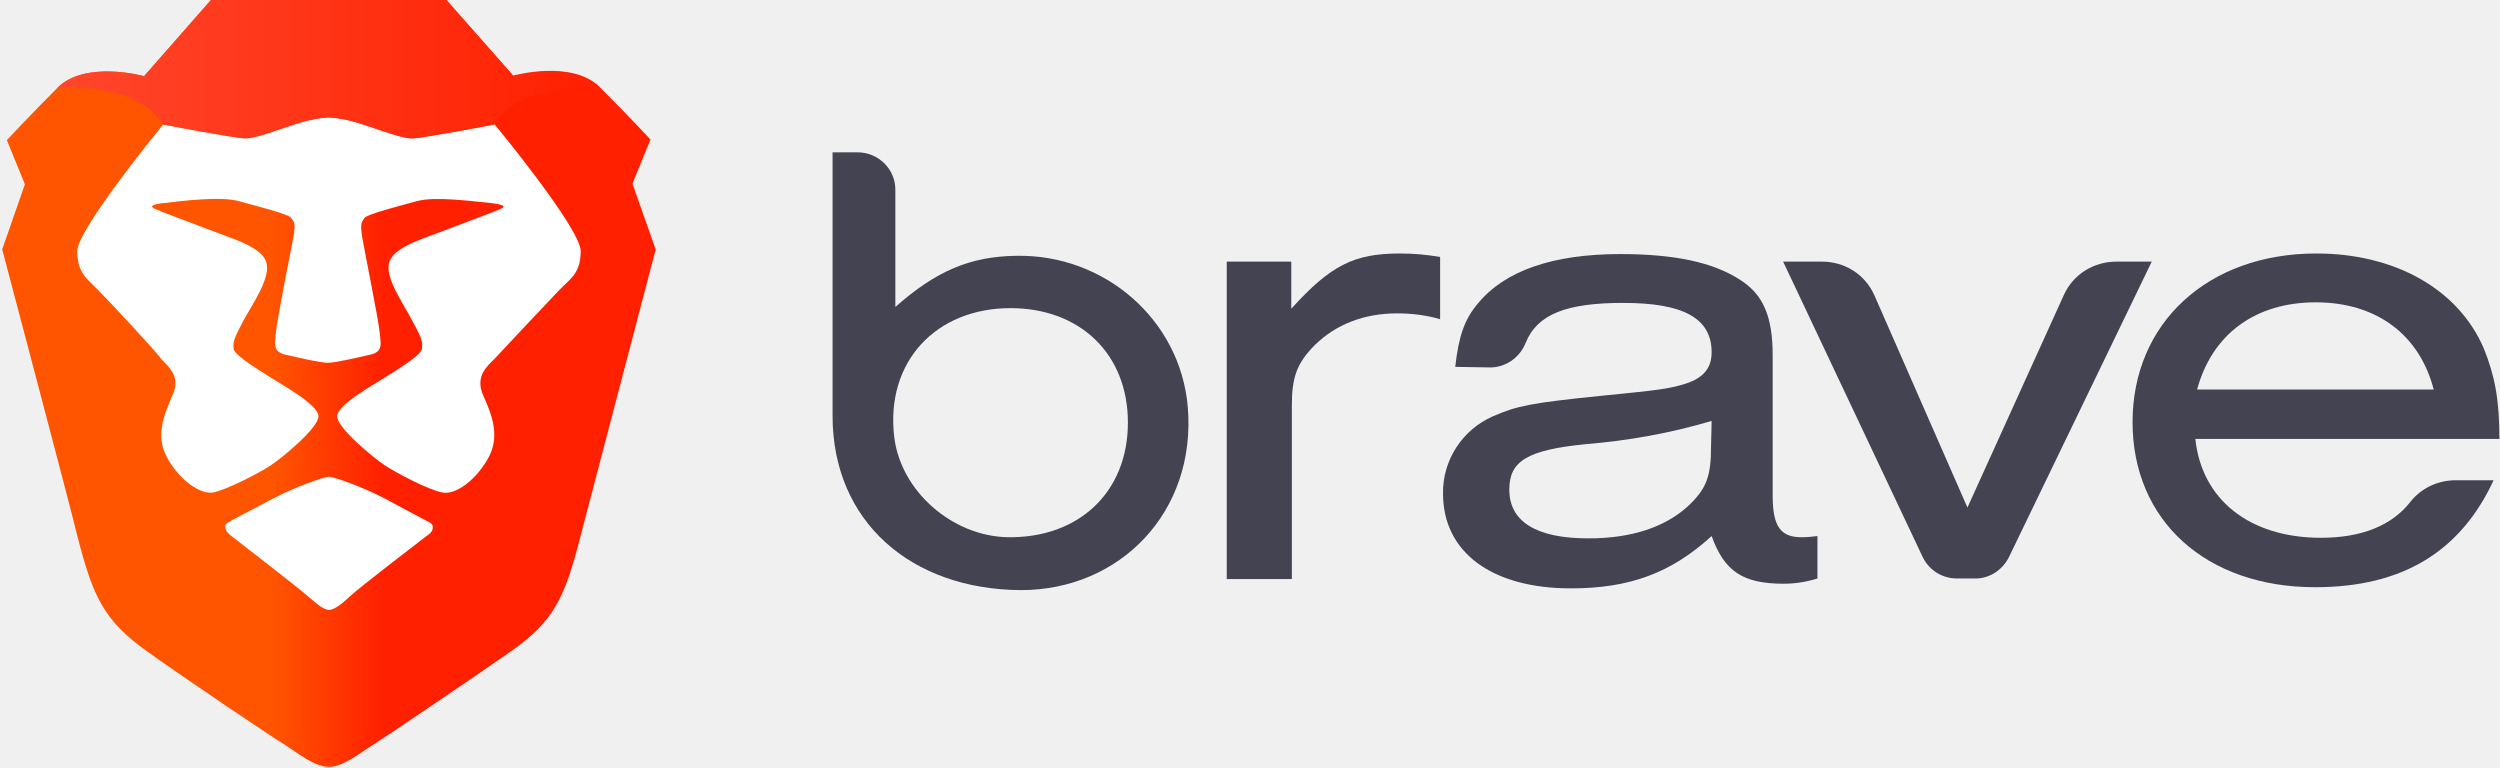
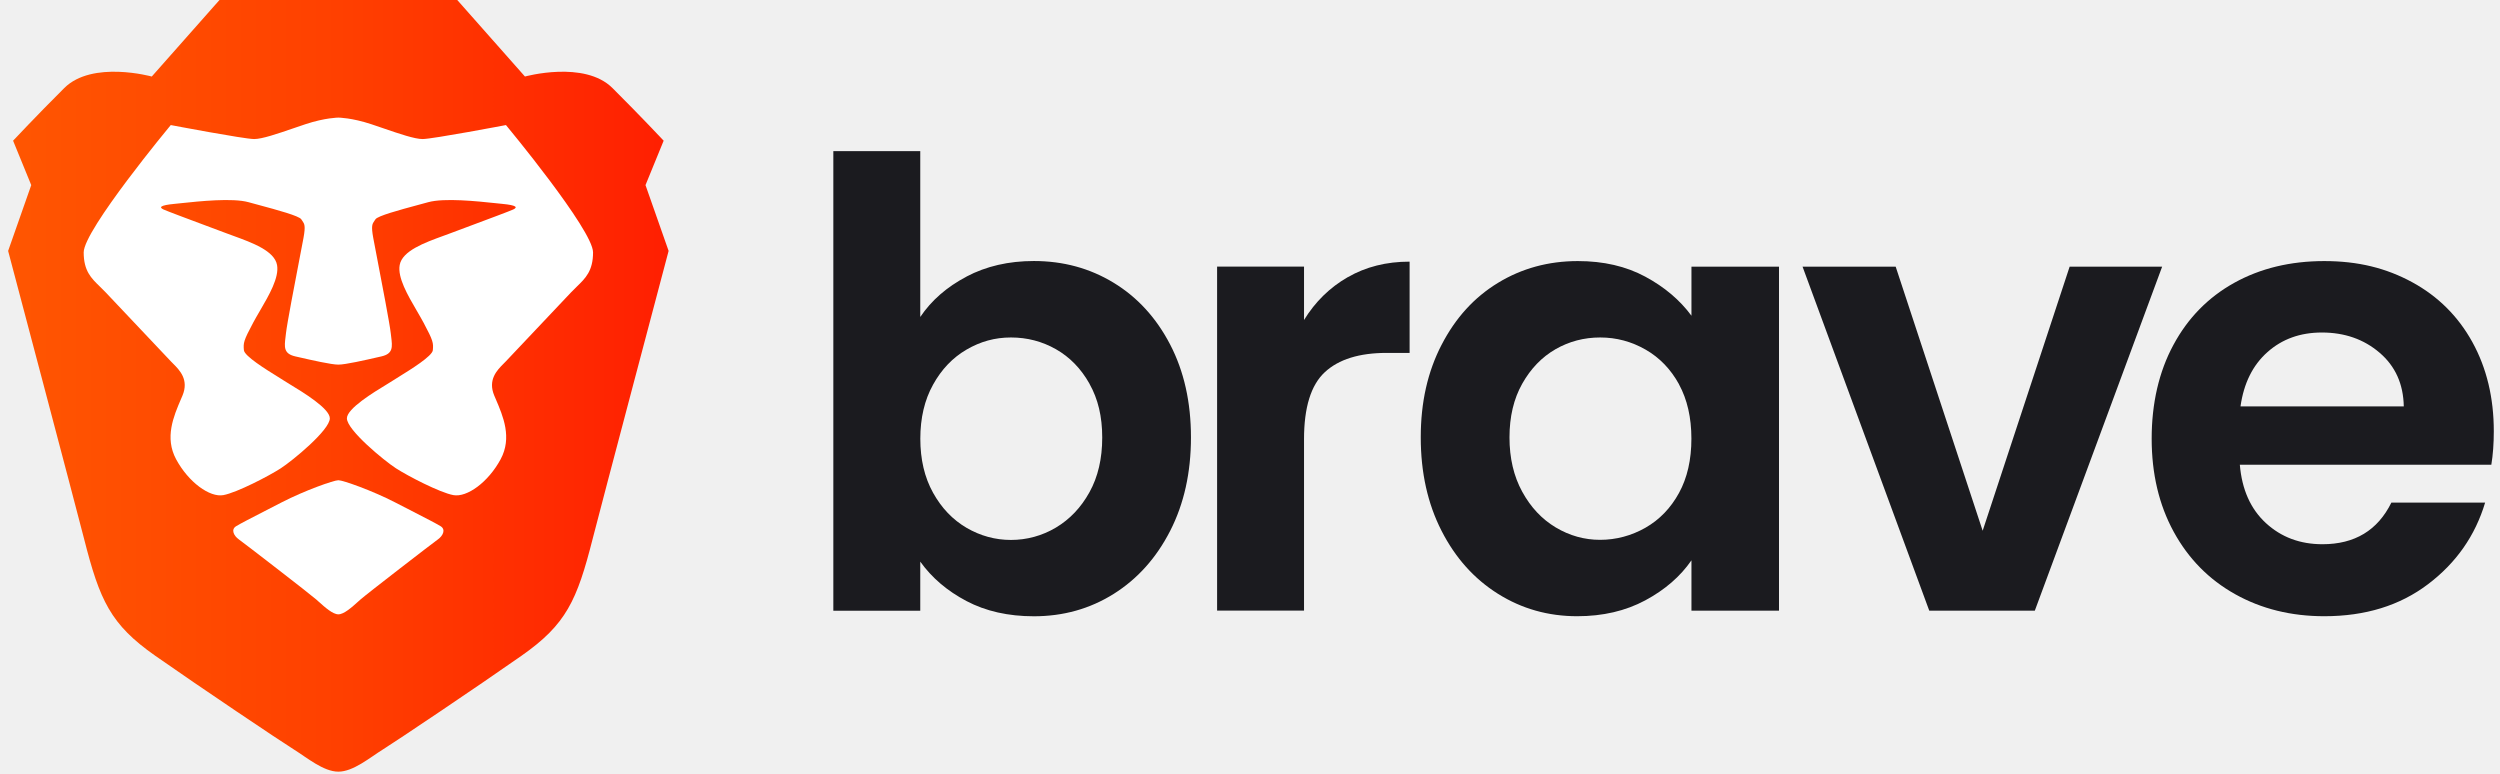
- <svg xmlns="http://www.w3.org/2000/svg" version="1.1" id="Layer_1" x="0px" y="0px" viewBox="0 0 430 132" style="enable-background:new 0 0 430 132;" xml:space="preserve">
-   <style type="text/css">
- 	.st0{fill:#434351;}
- 	.st1{fill:url(#Head_1_);}
- 	.st2{fill:#FFFFFF;}
- 	.st3{fill:url(#path-3_2_);}
- </style>
-   <g>
-     <g id="Group-4" transform="translate(153, 26)">
-       <path id="Shape" class="st0" d="M-9.8,45.5V0.2h4.3C-1.9,0.2,1,3.1,1,6.6v20.2c7-6.2,12.9-8.7,20.8-8.8C36.9,17.7,50,28.9,51.3,44    c1.5,18-11.6,31.5-28.7,31.5C3.8,75.4-9.8,63.8-9.8,45.5z M0.8,49.1c1.1,9.4,10,17.1,19.5,17.3C32.6,66.6,41,58.6,41,46.7    S32.7,27,20.8,27C8,27-0.7,36.2,0.8,49.1z" />
-       <path id="Shape_1_" class="st0" d="M69.1,19v8.1c6.8-7.5,10.8-9.5,18.7-9.5c2.3,0,4.6,0.2,6.9,0.6v10.7c-2.4-0.7-4.9-1-7.4-1    c-5.7,0-10.5,1.9-14.1,5.4c-3.1,3.1-4,5.5-4,10.4v29.9H58V19H69.1z" />
-       <path id="Shape_2_" class="st0" d="M97.3,37.1c0.6-5.3,1.6-8.2,3.9-10.9c4.6-5.6,12.8-8.5,24.5-8.5c9.3,0,16,1.4,20.7,4.5    c3.9,2.5,5.5,6.3,5.5,12.9v24.2c0,5.3,1.4,7.2,5.2,7.1c0.8,0,1.7-0.1,2.5-0.2v7.3c-1.9,0.6-3.9,0.9-5.8,0.9    c-7,0-10.2-2.1-12.4-8.2c-6.9,6.3-14,9-24.2,9c-13.6,0-22-6.2-22-16.3c-0.1-5.7,3.3-11,8.6-13.3c4.1-1.8,6.6-2.3,18.4-3.5    c10.1-1,11.8-1.2,14.7-2.1c3.1-1,4.5-2.7,4.5-5.4c0-5.9-4.9-8.5-15.2-8.5c-9.7,0-14.8,1.9-16.8,6.9c-1,2.5-3.4,4.2-6.1,4.2    L97.3,37.1z M141.4,46.4c-7.1,2.1-14.3,3.4-21.7,4c-10,1-13.1,2.9-13.1,7.8c0,5.5,4.6,8.4,13.6,8.4c7.4,0,13.1-1.9,17.1-5.5    c3.2-3,4-5.1,4-10.3L141.4,46.4L141.4,46.4z" />
-       <path id="Shape_3_" class="st0" d="M186.5,73.5h-2.9c-2.5,0-4.8-1.4-5.9-3.7l-24-50.8h6.7c3.9,0,7.4,2.2,9,5.8l16,36.5L202,24.7    c1.6-3.5,5.1-5.7,9-5.7h6.1l-24.6,50.9C191.3,72.2,189,73.6,186.5,73.5z" />
-       <path id="Shape_4_" class="st0" d="M224.6,49.5c1.1,10.5,9.4,17,21.6,17c7,0,12.2-2.1,15.4-6.2c1.9-2.4,4.8-3.7,7.8-3.7h6.5    C270.2,68.9,260.2,75,245.2,75c-18.7,0-31.4-11.4-31.4-28.4s12.9-29,31.6-29c13.5,0,24.4,6.1,28.8,16.3c1.9,4.7,2.7,8.8,2.7,15.6    H224.6z M265.6,41c-2.5-9.6-10-15-20.3-15s-17.8,5.4-20.4,15H265.6z" />
-     </g>
-     <g id="build-icons_x2F_Stable">
-       <g id="Logo" transform="translate(10.38181, 0)">
-         <linearGradient id="Head_1_" gradientUnits="userSpaceOnUse" x1="262.69" y1="-72.416" x2="263.691" y2="-72.416" gradientTransform="matrix(112.3123 0 0 131.86 -29513.31 9614.778)">
-           <stop offset="0" style="stop-color:#FF5500" />
-           <stop offset="0.41" style="stop-color:#FF5500" />
-           <stop offset="0.582" style="stop-color:#FF2000" />
-           <stop offset="1" style="stop-color:#FF2000" />
-         </linearGradient>
-         <path id="Head" class="st1" d="M98.4,31.6l3.1-7.6c0,0-3.9-4.2-8.7-9c-4.8-4.8-14.9-2-14.9-2L66.4,0H46.2H25.9L14.4,13.1     c0,0-10.1-2.8-14.9,2s-8.7,9-8.7,9l3.1,7.6L-10,42.9c0,0,11.6,43.8,12.9,49.2c2.7,10.5,4.5,14.6,12.1,20s21.3,14.6,23.6,16     c2.2,1.4,5.1,3.8,7.6,3.8s5.3-2.4,7.6-3.8c2.2-1.4,16-10.7,23.6-16s9.4-9.4,12.1-20c1.4-5.4,12.9-49.2,12.9-49.2L98.4,31.6z" />
-         <path id="Face" class="st2" d="M74.7,21.4c0,0,14.8,17.9,14.8,21.8S87.6,48,85.7,50S75.6,60.7,74.6,61.8c-1.1,1.1-3.2,2.8-2,5.9     c1.3,3,3.2,6.9,1.1,10.9c-2.1,3.9-5.7,6.6-8,6.1c-2.3-0.4-7.8-3.3-9.8-4.6c-2-1.3-8.3-6.5-8.3-8.5s6.6-5.6,7.8-6.4s6.7-4,6.8-5.2     s0.1-1.6-1.6-4.7c-1.6-3.1-4.6-7.2-4.1-9.9s5.2-4.1,8.6-5.4c3.4-1.3,9.9-3.7,10.7-4.1c0.8-0.4,0.6-0.7-1.9-1     c-2.5-0.2-9.4-1.2-12.6-0.3s-8.5,2.2-9,2.9c-0.4,0.7-0.8,0.7-0.4,3.2c0.4,2.4,2.8,14.2,3,16.3s0.7,3.5-1.6,4     c-2.2,0.5-6,1.4-7.3,1.4s-5.1-0.9-7.3-1.4s-1.8-1.9-1.6-4s2.5-13.8,3-16.3c0.4-2.4,0.1-2.5-0.4-3.2c-0.4-0.7-5.8-2-9-2.9     s-10.1,0-12.6,0.3c-2.5,0.2-2.7,0.6-1.9,1c0.8,0.4,7.3,2.8,10.7,4.1s8.1,2.7,8.6,5.4s-2.4,6.8-4.1,9.9c-1.6,3.1-1.7,3.4-1.6,4.7     c0.1,1.2,5.6,4.4,6.8,5.2s7.8,4.4,7.8,6.4s-6.3,7.2-8.3,8.5s-7.4,4.1-9.8,4.6c-2.3,0.4-5.9-2.2-8-6.1s-0.2-7.8,1.1-10.9     c1.3-3-0.9-4.7-2-5.9C16.6,60.6,8.5,51.9,6.6,50c-1.9-2-3.7-3-3.7-6.8s14.8-21.8,14.8-21.8s12.5,2.4,14.2,2.4s5.3-1.4,8.7-2.5     s5.6-1.1,5.6-1.1s2.2,0,5.6,1.1s7,2.5,8.7,2.5S74.7,21.4,74.7,21.4z M63.6,89.9c0.9,0.6,0.4,1.7-0.5,2.2     c-0.8,0.6-12.1,9.3-13.1,10.3c-1.1,1-2.7,2.5-3.8,2.5s-2.7-1.6-3.8-2.5c-1.1-1-12.3-9.7-13.1-10.3c-0.8-0.6-1.4-1.7-0.5-2.2     c0.9-0.6,3.8-2,7.7-4.1c4-2.1,8.9-3.8,9.7-3.8s5.7,1.7,9.7,3.8C59.8,87.9,62.6,89.4,63.6,89.9z" />
-         <g id="Top-Head">
-           <linearGradient id="path-3_2_" gradientUnits="userSpaceOnUse" x1="262.19" y1="-72.036" x2="263.168" y2="-72.036" gradientTransform="matrix(93.2192 0 0 23.7599 -24439.578 1723.471)">
-             <stop offset="0" style="stop-color:#FF452A" />
-             <stop offset="1" style="stop-color:#FF2000" />
-           </linearGradient>
-           <path id="path-3_1_" class="st3" d="M77.9,13.1L66.4,0H46.2H25.9L14.4,13.1c0,0-10.1-2.8-14.9,2c0,0,13.5-1.2,18.1,6.3      c0,0,12.5,2.4,14.2,2.4c1.7,0,5.3-1.4,8.7-2.5s5.6-1.1,5.6-1.1s2.2,0,5.6,1.1s7,2.5,8.7,2.5s14.2-2.4,14.2-2.4      c4.6-7.5,18.1-6.3,18.1-6.3C88,10.3,77.9,13.1,77.9,13.1" />
-         </g>
-       </g>
-     </g>
-   </g>
+ <svg xmlns="http://www.w3.org/2000/svg" width="430" height="133" viewBox="0 0 430 133" fill="none">
+   <path fill-rule="evenodd" clip-rule="evenodd" d="M111.025 31.839L114.149 24.199C114.149 24.199 110.173 19.954 105.345 15.144C100.517 10.333 90.292 13.163 90.292 13.163L78.648 0H58.199H37.751L26.106 13.163C26.106 13.163 15.882 10.333 11.054 15.144C6.226 19.954 2.25 24.199 2.25 24.199L5.374 31.839L1.398 43.158C1.398 43.158 13.092 87.29 14.462 92.68C17.16 103.291 19.006 107.395 26.674 112.771C34.343 118.148 48.259 127.486 50.531 128.901C52.803 130.316 55.643 132.726 58.199 132.726C60.755 132.726 63.596 130.316 65.868 128.901C68.14 127.486 82.056 118.148 89.724 112.771C97.392 107.395 99.239 103.291 101.937 92.68C103.307 87.29 115.001 43.158 115.001 43.158L111.025 31.839Z" fill="url(#paint0_linear_20921_1613)" />
+   <path d="M72.684 23.916C74.388 23.916 87.026 21.511 87.026 21.511C87.026 21.511 102.004 39.55 102.004 43.406C102.004 46.594 100.716 47.842 99.199 49.311C98.881 49.619 98.553 49.937 98.225 50.284L86.995 62.166C86.883 62.283 86.76 62.407 86.628 62.539C85.507 63.662 83.857 65.316 85.022 68.062C85.099 68.246 85.18 68.432 85.261 68.622C86.538 71.597 88.114 75.27 86.108 78.993C83.973 82.952 80.316 85.595 77.973 85.158C75.63 84.721 70.128 81.856 68.104 80.547C66.081 79.238 59.667 73.968 59.667 71.952C59.667 70.27 64.279 67.472 66.52 66.113C66.966 65.842 67.318 65.629 67.521 65.492C67.753 65.337 68.139 65.097 68.616 64.803C70.661 63.536 74.355 61.25 74.447 60.236C74.562 58.987 74.518 58.62 72.869 55.532C72.519 54.876 72.109 54.172 71.685 53.446C70.115 50.754 68.357 47.74 68.746 45.582C69.185 43.145 73.017 41.748 76.264 40.564C76.669 40.416 77.066 40.272 77.446 40.129C78.393 39.772 79.584 39.328 80.827 38.864C84.068 37.654 87.669 36.31 88.263 36.037C89.085 35.66 88.873 35.3 86.383 35.065C86.053 35.034 85.644 34.99 85.174 34.941C82.092 34.614 76.407 34.012 73.643 34.78C73.1 34.931 72.49 35.095 71.852 35.267C68.746 36.105 64.941 37.132 64.576 37.724C64.512 37.827 64.449 37.916 64.39 38.001C64.04 38.496 63.812 38.819 64.199 40.923C64.314 41.55 64.551 42.783 64.844 44.307C65.702 48.771 67.04 55.733 67.208 57.297C67.232 57.516 67.258 57.727 67.283 57.93C67.497 59.675 67.64 60.836 65.606 61.3C65.437 61.338 65.259 61.379 65.074 61.421C62.779 61.946 59.415 62.715 58.199 62.715C56.983 62.715 53.616 61.945 51.322 61.42C51.138 61.379 50.961 61.338 50.792 61.3C48.758 60.836 48.901 59.675 49.116 57.93C49.141 57.727 49.167 57.516 49.19 57.297C49.359 55.731 50.7 48.751 51.558 44.289C51.849 42.773 52.085 41.548 52.2 40.923C52.586 38.819 52.358 38.496 52.009 38.001C51.95 37.916 51.887 37.828 51.823 37.724C51.457 37.132 47.652 36.105 44.547 35.268C43.908 35.095 43.299 34.931 42.755 34.78C39.991 34.012 34.307 34.614 31.225 34.94C30.755 34.99 30.345 35.034 30.015 35.065C27.526 35.3 27.313 35.66 28.135 36.037C28.729 36.31 32.328 37.653 35.569 38.863C36.813 39.327 38.005 39.772 38.953 40.129C39.333 40.272 39.73 40.416 40.135 40.564C43.381 41.748 47.213 43.145 47.653 45.582C48.042 47.74 46.284 50.753 44.715 53.444C44.29 54.172 43.88 54.875 43.529 55.532C41.88 58.62 41.837 58.987 41.951 60.236C42.044 61.25 45.736 63.536 47.781 64.802C48.258 65.097 48.645 65.337 48.877 65.492C49.08 65.629 49.432 65.842 49.877 66.112C52.118 67.471 56.731 70.27 56.731 71.952C56.731 73.968 50.318 79.238 48.294 80.547C46.271 81.856 40.768 84.721 38.425 85.158C36.082 85.595 32.426 82.952 30.291 78.993C28.285 75.271 29.86 71.598 31.137 68.622C31.219 68.433 31.299 68.246 31.377 68.062C32.542 65.315 30.891 63.662 29.77 62.539C29.639 62.407 29.515 62.283 29.403 62.166L18.173 50.284C17.845 49.937 17.517 49.619 17.2 49.311C15.683 47.842 14.395 46.594 14.395 43.406C14.395 39.55 29.372 21.511 29.372 21.511C29.372 21.511 42.011 23.916 43.715 23.916C45.075 23.916 47.7 23.015 50.437 22.076C51.13 21.838 51.831 21.598 52.519 21.369C55.927 20.237 58.199 20.229 58.199 20.229C58.199 20.229 60.471 20.237 63.879 21.369C64.568 21.598 65.268 21.838 65.961 22.076C68.698 23.015 71.324 23.916 72.684 23.916Z" fill="white" />
+   <path d="M70.514 87.725C73.186 89.097 75.081 90.07 75.798 90.517C76.725 91.095 76.16 92.186 75.315 92.78C74.471 93.375 63.121 102.132 62.02 103.099C61.879 103.223 61.73 103.357 61.574 103.497C60.513 104.45 59.159 105.666 58.199 105.666C57.239 105.666 55.885 104.449 54.823 103.496C54.668 103.357 54.519 103.223 54.379 103.099C53.277 102.132 41.928 93.375 41.083 92.78C40.239 92.186 39.673 91.095 40.6 90.517C41.318 90.07 43.215 89.096 45.889 87.722C46.673 87.32 47.524 86.883 48.431 86.415C52.433 84.352 57.421 82.598 58.199 82.598C58.978 82.598 63.965 84.352 67.968 86.415C68.877 86.884 69.729 87.322 70.514 87.725Z" fill="white" />
+   <path d="M166.24 47.57C169.622 45.787 173.488 44.895 177.83 44.895C182.888 44.895 187.461 46.145 191.55 48.636C195.64 51.126 198.886 54.672 201.269 59.266C203.653 63.858 204.845 69.178 204.845 75.234C204.845 81.291 203.653 86.649 201.269 91.31C198.886 95.971 195.64 99.585 191.55 102.153C187.452 104.721 182.878 106 177.83 106C173.411 106 169.554 105.128 166.24 103.384C162.926 101.64 160.271 99.382 158.285 96.601V105.041H143.333V26H158.285V54.517C160.204 51.669 162.859 49.353 166.24 47.58V47.57ZM187.393 66C185.93 63.403 184.012 61.426 181.628 60.07C179.244 58.713 176.657 58.045 173.886 58.045C171.114 58.045 168.634 58.742 166.25 60.128C163.866 61.514 161.938 63.529 160.485 66.165C159.021 68.8 158.295 71.901 158.295 75.457C158.295 79.014 159.021 82.114 160.485 84.75C161.948 87.386 163.866 89.391 166.25 90.787C168.634 92.172 171.182 92.87 173.886 92.87C176.589 92.87 179.244 92.163 181.628 90.738C184.012 89.314 185.94 87.289 187.393 84.653C188.857 82.017 189.583 78.888 189.583 75.254C189.583 71.62 188.857 68.616 187.393 66.019V66Z" fill="#1B1B1F" />
+   <path d="M231.822 47.676C234.923 45.893 238.459 45.002 242.452 45.002V60.7H238.498C233.799 60.7 230.252 61.804 227.868 64.014C225.485 66.223 224.293 70.07 224.293 75.545V105.021H209.341V45.855H224.293V55.041C226.211 51.911 228.721 49.45 231.822 47.667V47.676Z" fill="#1B1B1F" />
+   <path d="M247.946 59.324C250.33 54.692 253.566 51.136 257.665 48.645C261.754 46.155 266.337 44.905 271.386 44.905C275.804 44.905 279.661 45.797 282.975 47.579C286.289 49.362 288.934 51.601 290.93 54.304V45.864H305.988V105.031H290.93V96.378C289.012 99.159 286.357 101.455 282.975 103.267C279.593 105.079 275.698 105.99 271.279 105.99C266.299 105.99 261.754 104.711 257.665 102.143C253.566 99.576 250.33 95.971 247.946 91.3C245.562 86.639 244.37 81.281 244.37 75.225C244.37 69.169 245.562 63.936 247.946 59.314V59.324ZM288.799 66.107C287.374 63.51 285.456 61.514 283.033 60.128C280.611 58.742 278.014 58.045 275.233 58.045C272.452 58.045 269.893 58.723 267.539 60.07C265.194 61.426 263.285 63.403 261.822 66C260.359 68.597 259.632 71.678 259.632 75.234C259.632 78.791 260.359 81.911 261.822 84.576C263.285 87.25 265.204 89.295 267.587 90.719C269.971 92.143 272.519 92.851 275.223 92.851C277.926 92.851 280.601 92.153 283.023 90.767C285.446 89.382 287.364 87.386 288.789 84.789C290.213 82.192 290.921 79.072 290.921 75.448C290.921 71.824 290.204 68.704 288.789 66.107H288.799Z" fill="#1B1B1F" />
+   <path d="M341.027 91.262L355.979 45.864H371.89L349.99 105.031H331.831L310.039 45.864H326.056L341.008 91.262H341.027Z" fill="#1B1B1F" />
+   <path d="M428.508 79.934H385.252C385.611 84.207 387.103 87.55 389.738 89.973C392.374 92.395 395.611 93.607 399.457 93.607C405.01 93.607 408.963 91.223 411.318 86.446H427.442C425.737 92.143 422.461 96.824 417.616 100.486C412.771 104.159 406.831 105.99 399.777 105.99C394.08 105.99 388.973 104.731 384.448 102.202C379.923 99.672 376.405 96.097 373.876 91.465C371.347 86.833 370.087 81.494 370.087 75.448C370.087 69.401 371.328 63.946 373.828 59.324C376.318 54.692 379.806 51.136 384.293 48.645C388.779 46.155 393.944 44.905 399.777 44.905C405.611 44.905 410.436 46.116 414.894 48.539C419.341 50.961 422.8 54.401 425.252 58.849C427.704 63.297 428.934 68.413 428.934 74.178C428.934 76.31 428.789 78.238 428.508 79.944V79.934ZM413.45 69.895C413.382 66.048 411.987 62.967 409.283 60.661C406.58 58.345 403.266 57.192 399.351 57.192C395.649 57.192 392.529 58.316 390.01 60.554C387.481 62.793 385.93 65.913 385.368 69.895H413.459H413.45Z" fill="#1B1B1F" />
+   <defs>
+     <linearGradient id="paint0_linear_20921_1613" x1="1.398" y1="133.662" x2="115.001" y2="133.662" gradientUnits="userSpaceOnUse">
+       <stop stop-color="#FF5601" />
+       <stop offset="0.5" stop-color="#FF4000" />
+       <stop offset="1" stop-color="#FF1F01" />
+     </linearGradient>
+   </defs>
</svg>
